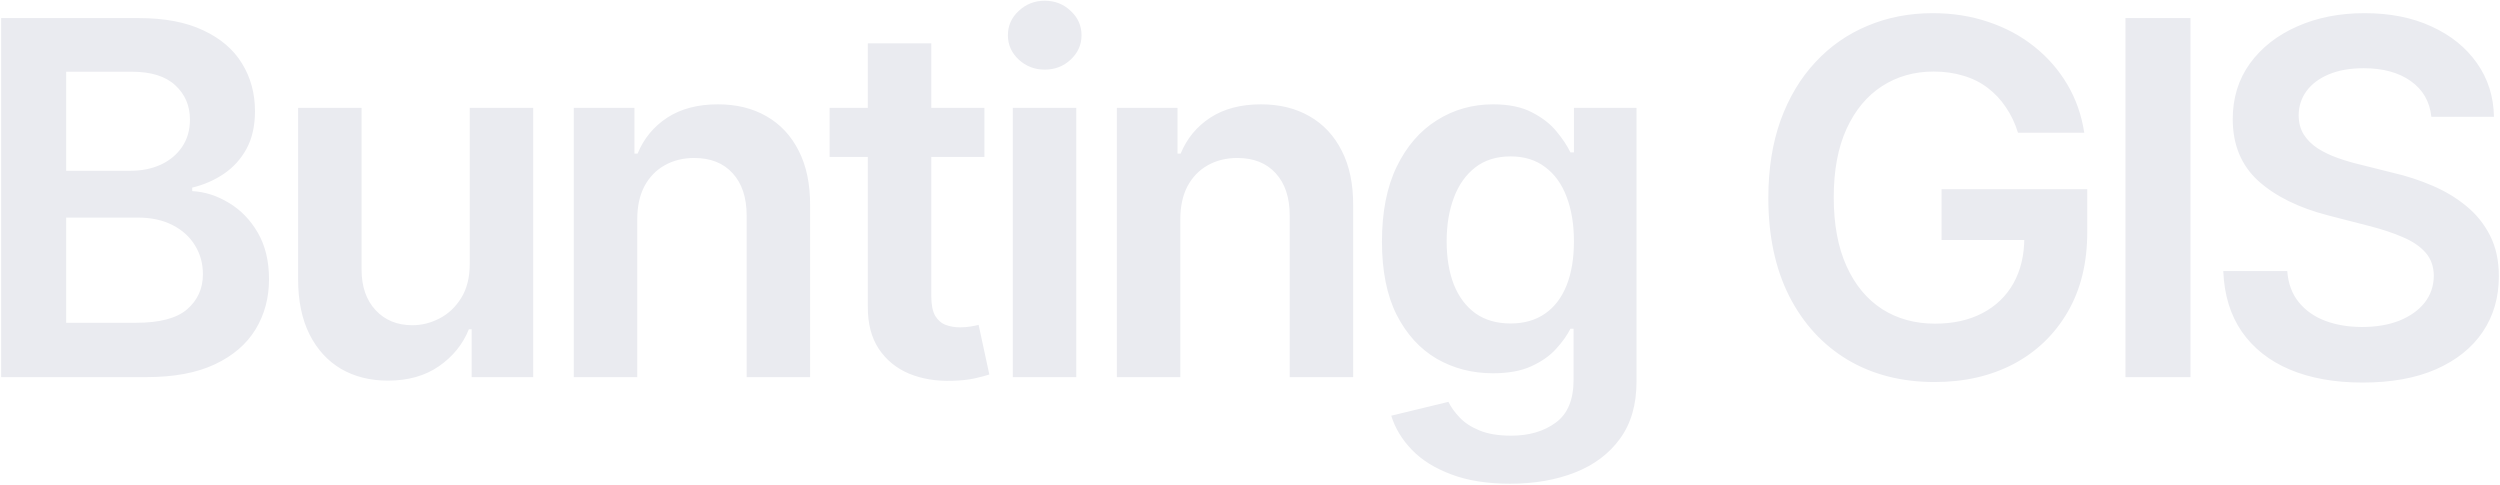
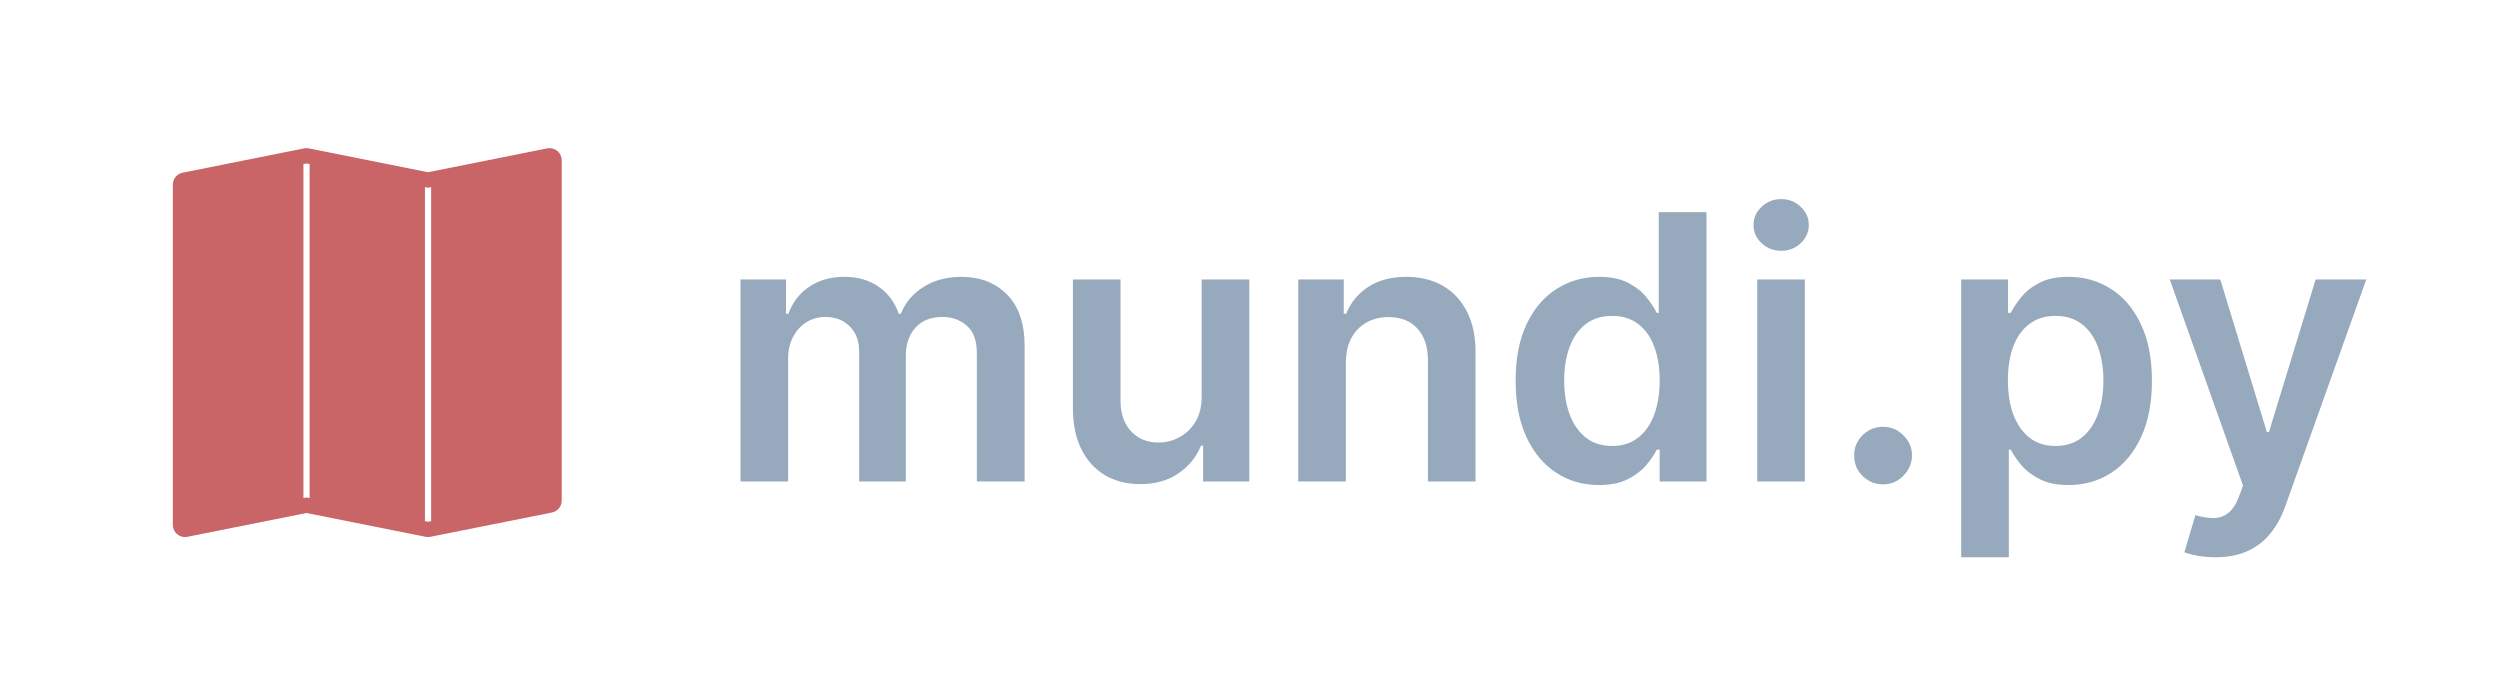
- <svg xmlns="http://www.w3.org/2000/svg" width="1823" height="353" viewBox="0 0 1823 353" fill="none">
-   <path d="M0.824 275V13.182H101.051C119.972 13.182 135.696 16.165 148.224 22.131C160.838 28.011 170.256 36.065 176.477 46.293C182.784 56.52 185.938 68.111 185.938 81.065C185.938 91.719 183.892 100.838 179.801 108.423C175.71 115.923 170.213 122.017 163.31 126.705C156.406 131.392 148.693 134.759 140.17 136.804V139.361C149.46 139.872 158.366 142.727 166.889 147.926C175.497 153.04 182.528 160.284 187.983 169.659C193.438 179.034 196.165 190.369 196.165 203.665C196.165 217.216 192.884 229.403 186.321 240.227C179.759 250.966 169.872 259.446 156.662 265.668C143.452 271.889 126.832 275 106.804 275H0.824ZM48.253 235.369H99.261C116.477 235.369 128.878 232.088 136.463 225.526C144.134 218.878 147.969 210.355 147.969 199.957C147.969 192.202 146.051 185.213 142.216 178.991C138.381 172.685 132.926 167.741 125.852 164.162C118.778 160.497 110.341 158.665 100.54 158.665H48.253V235.369ZM48.253 124.531H95.171C103.352 124.531 110.724 123.04 117.287 120.057C123.849 116.989 129.006 112.685 132.756 107.145C136.591 101.52 138.509 94.872 138.509 87.202C138.509 77.06 134.929 68.707 127.77 62.145C120.696 55.582 110.17 52.301 96.193 52.301H48.253V124.531ZM342.536 192.415V78.636H388.815V275H343.942V240.099H341.897C337.465 251.094 330.178 260.085 320.036 267.074C309.979 274.062 297.579 277.557 282.835 277.557C269.965 277.557 258.587 274.702 248.701 268.991C238.9 263.196 231.229 254.801 225.69 243.807C220.15 232.727 217.38 219.347 217.38 203.665V78.636H263.658V196.506C263.658 208.949 267.067 218.835 273.886 226.165C280.704 233.494 289.653 237.159 300.732 237.159C307.55 237.159 314.156 235.497 320.548 232.173C326.94 228.849 332.181 223.906 336.272 217.344C340.448 210.696 342.536 202.386 342.536 192.415ZM464.682 159.943V275H418.403V78.636H462.636V112.003H464.938C469.455 101.009 476.656 92.273 486.543 85.796C496.514 79.318 508.83 76.079 523.489 76.079C537.04 76.079 548.844 78.977 558.901 84.773C569.043 90.568 576.884 98.963 582.423 109.957C588.048 120.952 590.818 134.29 590.733 149.972V275H544.455V157.131C544.455 144.006 541.045 133.736 534.227 126.321C527.494 118.906 518.162 115.199 506.23 115.199C498.134 115.199 490.932 116.989 484.625 120.568C478.403 124.062 473.503 129.134 469.923 135.781C466.429 142.429 464.682 150.483 464.682 159.943ZM717.832 78.636V114.432H604.949V78.636H717.832ZM632.818 31.591H679.097V215.938C679.097 222.159 680.034 226.932 681.909 230.256C683.869 233.494 686.426 235.71 689.58 236.903C692.733 238.097 696.227 238.693 700.062 238.693C702.96 238.693 705.602 238.48 707.989 238.054C710.46 237.628 712.335 237.244 713.614 236.903L721.412 273.082C718.94 273.935 715.403 274.872 710.801 275.895C706.284 276.918 700.744 277.514 694.182 277.685C682.591 278.026 672.151 276.278 662.861 272.443C653.571 268.523 646.199 262.472 640.744 254.29C635.375 246.108 632.733 235.881 632.818 223.608V31.591ZM738.536 275V78.636H784.815V275H738.536ZM761.803 50.767C754.474 50.767 748.167 48.338 742.883 43.48C737.599 38.537 734.957 32.614 734.957 25.71C734.957 18.722 737.599 12.798 742.883 7.94C748.167 2.997 754.474 0.526 761.803 0.526C769.218 0.526 775.525 2.997 780.724 7.94C786.008 12.798 788.65 18.722 788.65 25.71C788.65 32.614 786.008 38.537 780.724 43.48C775.525 48.338 769.218 50.767 761.803 50.767ZM860.682 159.943V275H814.403V78.636H858.636V112.003H860.938C865.455 101.009 872.656 92.273 882.543 85.796C892.514 79.318 904.83 76.079 919.489 76.079C933.04 76.079 944.844 78.977 954.901 84.773C965.043 90.568 972.884 98.963 978.423 109.957C984.048 120.952 986.818 134.29 986.733 149.972V275H940.455V157.131C940.455 144.006 937.045 133.736 930.227 126.321C923.494 118.906 914.162 115.199 902.23 115.199C894.134 115.199 886.932 116.989 880.625 120.568C874.403 124.062 869.503 129.134 865.923 135.781C862.429 142.429 860.682 150.483 860.682 159.943ZM1101.18 352.727C1084.56 352.727 1070.28 350.469 1058.35 345.952C1046.42 341.52 1036.83 335.554 1029.59 328.054C1022.34 320.554 1017.31 312.244 1014.5 303.125L1056.18 293.026C1058.05 296.861 1060.78 300.653 1064.36 304.403C1067.94 308.239 1072.75 311.392 1078.8 313.864C1084.94 316.42 1092.65 317.699 1101.94 317.699C1115.07 317.699 1125.93 314.503 1134.54 308.111C1143.15 301.804 1147.45 291.406 1147.45 276.918V239.716H1145.15C1142.77 244.489 1139.27 249.389 1134.67 254.418C1130.15 259.446 1124.14 263.665 1116.64 267.074C1109.23 270.483 1099.9 272.188 1088.65 272.188C1073.56 272.188 1059.88 268.651 1047.61 261.577C1035.42 254.418 1025.71 243.764 1018.46 229.616C1011.3 215.384 1007.72 197.571 1007.72 176.179C1007.72 154.616 1011.3 136.42 1018.46 121.591C1025.71 106.676 1035.47 95.383 1047.74 87.713C1060.01 79.957 1073.69 76.079 1088.78 76.079C1100.28 76.079 1109.74 78.04 1117.16 81.96C1124.66 85.795 1130.62 90.44 1135.05 95.895C1139.49 101.264 1142.85 106.335 1145.15 111.108H1147.71V78.636H1193.35V278.196C1193.35 294.986 1189.34 308.878 1181.33 319.872C1173.32 330.866 1162.37 339.091 1148.48 344.545C1134.59 350 1118.82 352.727 1101.18 352.727ZM1101.56 235.881C1111.36 235.881 1119.71 233.494 1126.62 228.722C1133.52 223.949 1138.76 217.088 1142.34 208.139C1145.92 199.19 1147.71 188.452 1147.71 175.923C1147.71 163.565 1145.92 152.741 1142.34 143.452C1138.85 134.162 1133.65 126.96 1126.74 121.847C1119.93 116.648 1111.53 114.048 1101.56 114.048C1091.25 114.048 1082.64 116.733 1075.74 122.102C1068.83 127.472 1063.63 134.844 1060.14 144.219C1056.64 153.509 1054.9 164.077 1054.9 175.923C1054.9 187.94 1056.64 198.466 1060.14 207.5C1063.72 216.449 1068.96 223.437 1075.86 228.466C1082.85 233.409 1091.42 235.881 1101.56 235.881ZM1471.52 96.79C1469.39 89.886 1466.45 83.707 1462.7 78.253C1459.03 72.713 1454.6 67.983 1449.4 64.062C1444.29 60.142 1438.41 57.202 1431.76 55.242C1425.11 53.196 1417.87 52.173 1410.03 52.173C1395.96 52.173 1383.44 55.71 1372.44 62.784C1361.45 69.858 1352.8 80.256 1346.49 93.977C1340.27 107.614 1337.16 124.233 1337.16 143.835C1337.16 163.608 1340.27 180.355 1346.49 194.077C1352.71 207.798 1361.36 218.239 1372.44 225.398C1383.52 232.472 1396.39 236.009 1411.05 236.009C1424.35 236.009 1435.85 233.452 1445.57 228.338C1455.37 223.224 1462.91 215.98 1468.19 206.605C1473.48 197.145 1476.12 186.065 1476.12 173.366L1486.86 175.028H1415.78V137.955H1522.02V169.403C1522.02 191.818 1517.24 211.207 1507.7 227.571C1498.15 243.935 1485.03 256.548 1468.32 265.412C1451.62 274.19 1432.44 278.58 1410.79 278.58C1386.67 278.58 1365.5 273.168 1347.26 262.344C1329.1 251.435 1314.91 235.966 1304.69 215.938C1294.54 195.824 1289.47 171.96 1289.47 144.347C1289.47 123.21 1292.46 104.332 1298.42 87.713C1304.47 71.094 1312.91 56.989 1323.73 45.398C1334.56 33.722 1347.26 24.858 1361.83 18.807C1376.4 12.67 1392.26 9.602 1409.39 9.602C1423.88 9.602 1437.38 11.733 1449.91 15.994C1462.44 20.17 1473.56 26.136 1483.28 33.892C1493.08 41.648 1501.13 50.852 1507.44 61.506C1513.75 72.159 1517.88 83.921 1519.84 96.79H1471.52ZM1597.31 13.182V275H1549.88V13.182H1597.31ZM1772.95 85.156C1771.76 73.992 1766.73 65.298 1757.87 59.077C1749.09 52.855 1737.67 49.744 1723.61 49.744C1713.72 49.744 1705.24 51.236 1698.17 54.219C1691.09 57.202 1685.68 61.25 1681.93 66.364C1678.18 71.477 1676.26 77.315 1676.18 83.878C1676.18 89.332 1677.41 94.062 1679.89 98.068C1682.44 102.074 1685.89 105.483 1690.24 108.295C1694.59 111.023 1699.4 113.324 1704.69 115.199C1709.97 117.074 1715.3 118.651 1720.67 119.929L1745.21 126.065C1755.1 128.366 1764.6 131.477 1773.72 135.398C1782.93 139.318 1791.15 144.261 1798.39 150.227C1805.72 156.193 1811.52 163.395 1815.78 171.832C1820.04 180.27 1822.17 190.156 1822.17 201.491C1822.17 216.832 1818.25 230.341 1810.41 242.017C1802.57 253.608 1791.24 262.685 1776.41 269.247C1761.66 275.724 1743.81 278.963 1722.84 278.963C1702.47 278.963 1684.79 275.81 1669.79 269.503C1654.87 263.196 1643.2 253.991 1634.76 241.889C1626.41 229.787 1621.89 215.043 1621.21 197.656H1667.87C1668.55 206.776 1671.36 214.361 1676.31 220.412C1681.25 226.463 1687.68 230.98 1695.61 233.963C1703.62 236.946 1712.57 238.438 1722.46 238.438C1732.77 238.438 1741.8 236.903 1749.56 233.835C1757.4 230.682 1763.54 226.335 1767.97 220.795C1772.4 215.17 1774.66 208.608 1774.74 201.108C1774.66 194.29 1772.66 188.665 1768.74 184.233C1764.82 179.716 1759.32 175.966 1752.24 172.983C1745.26 169.915 1737.07 167.187 1727.7 164.801L1697.91 157.131C1676.35 151.591 1659.3 143.196 1646.78 131.946C1634.33 120.611 1628.11 105.568 1628.11 86.818C1628.11 71.392 1632.29 57.883 1640.64 46.293C1649.08 34.702 1660.54 25.71 1675.03 19.318C1689.52 12.841 1705.92 9.602 1724.25 9.602C1742.83 9.602 1759.11 12.841 1773.08 19.318C1787.14 25.71 1798.18 34.617 1806.19 46.037C1814.2 57.372 1818.34 70.412 1818.59 85.156H1772.95Z" fill="#EAEBF0" />
+ <svg xmlns="http://www.w3.org/2000/svg" width="405" height="110" viewBox="0 0 405 110" fill="none">
+   <path fill-rule="evenodd" clip-rule="evenodd" d="M91 25.969C91 25.379 90.736 24.82 90.279 24.446C89.823 24.072 89.224 23.923 88.645 24.038L69.344 27.898L50.042 24.038C49.788 23.987 49.525 23.987 49.27 24.038L29.583 27.976C28.662 28.16 28 28.968 28 29.906V85.031C28 85.621 28.264 86.18 28.721 86.554C29.177 86.928 29.776 87.078 30.355 86.962L49.656 83.102L68.958 86.962C69.213 87.013 69.475 87.013 69.73 86.962L89.417 83.024C90.338 82.84 91 82.032 91 81.094V25.969ZM49.156 80.684V26.579L49.656 26.479L50.156 26.579V80.684L49.754 80.603C49.69 80.591 49.623 80.591 49.558 80.603L49.156 80.684ZM68.844 84.421V30.316L69.246 30.396C69.31 30.409 69.377 30.409 69.442 30.396L69.844 30.316V84.421L69.344 84.521L68.844 84.421Z" fill="#C96567" />
+   <path d="M119.963 78V45.273H127.335V50.834H127.719C128.401 48.959 129.53 47.496 131.107 46.445C132.683 45.379 134.565 44.847 136.753 44.847C138.969 44.847 140.837 45.386 142.357 46.466C143.891 47.531 144.97 48.987 145.595 50.834H145.936C146.661 49.016 147.882 47.567 149.601 46.487C151.334 45.394 153.386 44.847 155.759 44.847C158.77 44.847 161.227 45.798 163.131 47.702C165.034 49.605 165.986 52.382 165.986 56.033V78H158.251V57.226C158.251 55.195 157.712 53.71 156.632 52.773C155.553 51.821 154.232 51.345 152.669 51.345C150.808 51.345 149.352 51.928 148.301 53.092C147.264 54.243 146.746 55.742 146.746 57.588V78H139.182V56.906C139.182 55.216 138.67 53.867 137.648 52.858C136.639 51.849 135.318 51.345 133.685 51.345C132.577 51.345 131.568 51.629 130.659 52.197C129.75 52.751 129.026 53.54 128.486 54.562C127.946 55.571 127.676 56.75 127.676 58.099V78H119.963ZM194.67 64.236V45.273H202.383V78H194.904V72.183H194.564C193.825 74.016 192.61 75.514 190.92 76.679C189.244 77.844 187.177 78.426 184.72 78.426C182.575 78.426 180.679 77.95 179.031 76.999C177.397 76.033 176.119 74.633 175.196 72.801C174.272 70.954 173.811 68.724 173.811 66.111V45.273H181.524V64.918C181.524 66.992 182.092 68.639 183.228 69.861C184.365 71.082 185.856 71.693 187.703 71.693C188.839 71.693 189.94 71.416 191.005 70.862C192.071 70.308 192.944 69.484 193.626 68.391C194.322 67.283 194.67 65.898 194.67 64.236ZM218.028 58.824V78H210.315V45.273H217.687V50.834H218.07C218.823 49.001 220.023 47.545 221.671 46.466C223.333 45.386 225.386 44.847 227.829 44.847C230.087 44.847 232.055 45.33 233.731 46.295C235.421 47.261 236.728 48.66 237.651 50.493C238.589 52.325 239.05 54.548 239.036 57.162V78H231.323V58.355C231.323 56.168 230.755 54.456 229.619 53.22C228.496 51.984 226.941 51.367 224.952 51.367C223.603 51.367 222.403 51.665 221.352 52.261C220.315 52.844 219.498 53.689 218.901 54.797C218.319 55.905 218.028 57.247 218.028 58.824ZM259.022 78.575C256.451 78.575 254.15 77.915 252.119 76.594C250.087 75.273 248.482 73.355 247.303 70.841C246.124 68.327 245.535 65.273 245.535 61.679C245.535 58.043 246.131 54.974 247.325 52.474C248.532 49.96 250.158 48.064 252.204 46.785C254.249 45.493 256.529 44.847 259.043 44.847C260.961 44.847 262.538 45.173 263.773 45.827C265.009 46.466 265.989 47.24 266.714 48.149C267.438 49.044 267.999 49.889 268.397 50.685H268.717V34.364H276.451V78H268.866V72.844H268.397C267.999 73.639 267.424 74.484 266.671 75.379C265.918 76.26 264.924 77.013 263.688 77.638C262.452 78.263 260.897 78.575 259.022 78.575ZM261.174 72.247C262.808 72.247 264.2 71.807 265.35 70.926C266.501 70.031 267.374 68.788 267.971 67.197C268.567 65.606 268.866 63.753 268.866 61.636C268.866 59.52 268.567 57.68 267.971 56.118C267.388 54.555 266.522 53.341 265.371 52.474C264.235 51.608 262.836 51.175 261.174 51.175C259.455 51.175 258.021 51.622 256.87 52.517C255.719 53.412 254.853 54.648 254.271 56.224C253.688 57.801 253.397 59.605 253.397 61.636C253.397 63.682 253.688 65.507 254.271 67.112C254.867 68.703 255.741 69.96 256.891 70.883C258.056 71.793 259.484 72.247 261.174 72.247ZM284.67 78V45.273H292.383V78H284.67ZM288.548 40.628C287.326 40.628 286.275 40.223 285.395 39.413C284.514 38.59 284.074 37.602 284.074 36.452C284.074 35.287 284.514 34.3 285.395 33.49C286.275 32.666 287.326 32.254 288.548 32.254C289.784 32.254 290.835 32.666 291.701 33.49C292.582 34.3 293.022 35.287 293.022 36.452C293.022 37.602 292.582 38.59 291.701 39.413C290.835 40.223 289.784 40.628 288.548 40.628ZM305.066 78.469C303.773 78.469 302.665 78.014 301.742 77.105C300.819 76.196 300.364 75.088 300.379 73.781C300.364 72.503 300.819 71.409 301.742 70.5C302.665 69.591 303.773 69.136 305.066 69.136C306.316 69.136 307.403 69.591 308.326 70.5C309.263 71.409 309.739 72.503 309.754 73.781C309.739 74.648 309.512 75.436 309.072 76.146C308.646 76.856 308.077 77.425 307.367 77.851C306.671 78.263 305.904 78.469 305.066 78.469ZM317.717 90.273V45.273H325.302V50.685H325.75C326.147 49.889 326.708 49.044 327.433 48.149C328.157 47.24 329.137 46.466 330.373 45.827C331.609 45.173 333.186 44.847 335.103 44.847C337.632 44.847 339.912 45.493 341.943 46.785C343.988 48.064 345.608 49.96 346.801 52.474C348.008 54.974 348.612 58.043 348.612 61.679C348.612 65.273 348.022 68.327 346.843 70.841C345.664 73.355 344.059 75.273 342.028 76.594C339.997 77.915 337.696 78.575 335.125 78.575C333.25 78.575 331.694 78.263 330.458 77.638C329.223 77.013 328.228 76.26 327.475 75.379C326.737 74.484 326.162 73.639 325.75 72.844H325.43V90.273H317.717ZM325.281 61.636C325.281 63.753 325.579 65.606 326.176 67.197C326.787 68.788 327.66 70.031 328.797 70.926C329.947 71.807 331.339 72.247 332.973 72.247C334.677 72.247 336.105 71.793 337.255 70.883C338.406 69.96 339.272 68.703 339.855 67.112C340.451 65.507 340.75 63.682 340.75 61.636C340.75 59.605 340.458 57.801 339.876 56.224C339.294 54.648 338.427 53.412 337.277 52.517C336.126 51.622 334.691 51.175 332.973 51.175C331.325 51.175 329.926 51.608 328.775 52.474C327.625 53.341 326.751 54.555 326.154 56.118C325.572 57.68 325.281 59.52 325.281 61.636ZM358.898 90.273C357.847 90.273 356.874 90.188 355.979 90.017C355.098 89.861 354.395 89.676 353.869 89.463L355.659 83.454C356.781 83.781 357.783 83.938 358.663 83.923C359.544 83.909 360.318 83.632 360.986 83.092C361.668 82.567 362.243 81.686 362.712 80.45L363.372 78.682L351.504 45.273H359.686L367.229 69.989H367.57L375.134 45.273H383.337L370.233 81.963C369.622 83.696 368.813 85.18 367.804 86.416C366.795 87.666 365.56 88.618 364.097 89.271C362.648 89.939 360.915 90.273 358.898 90.273Z" fill="#97A9BD" />
</svg>
